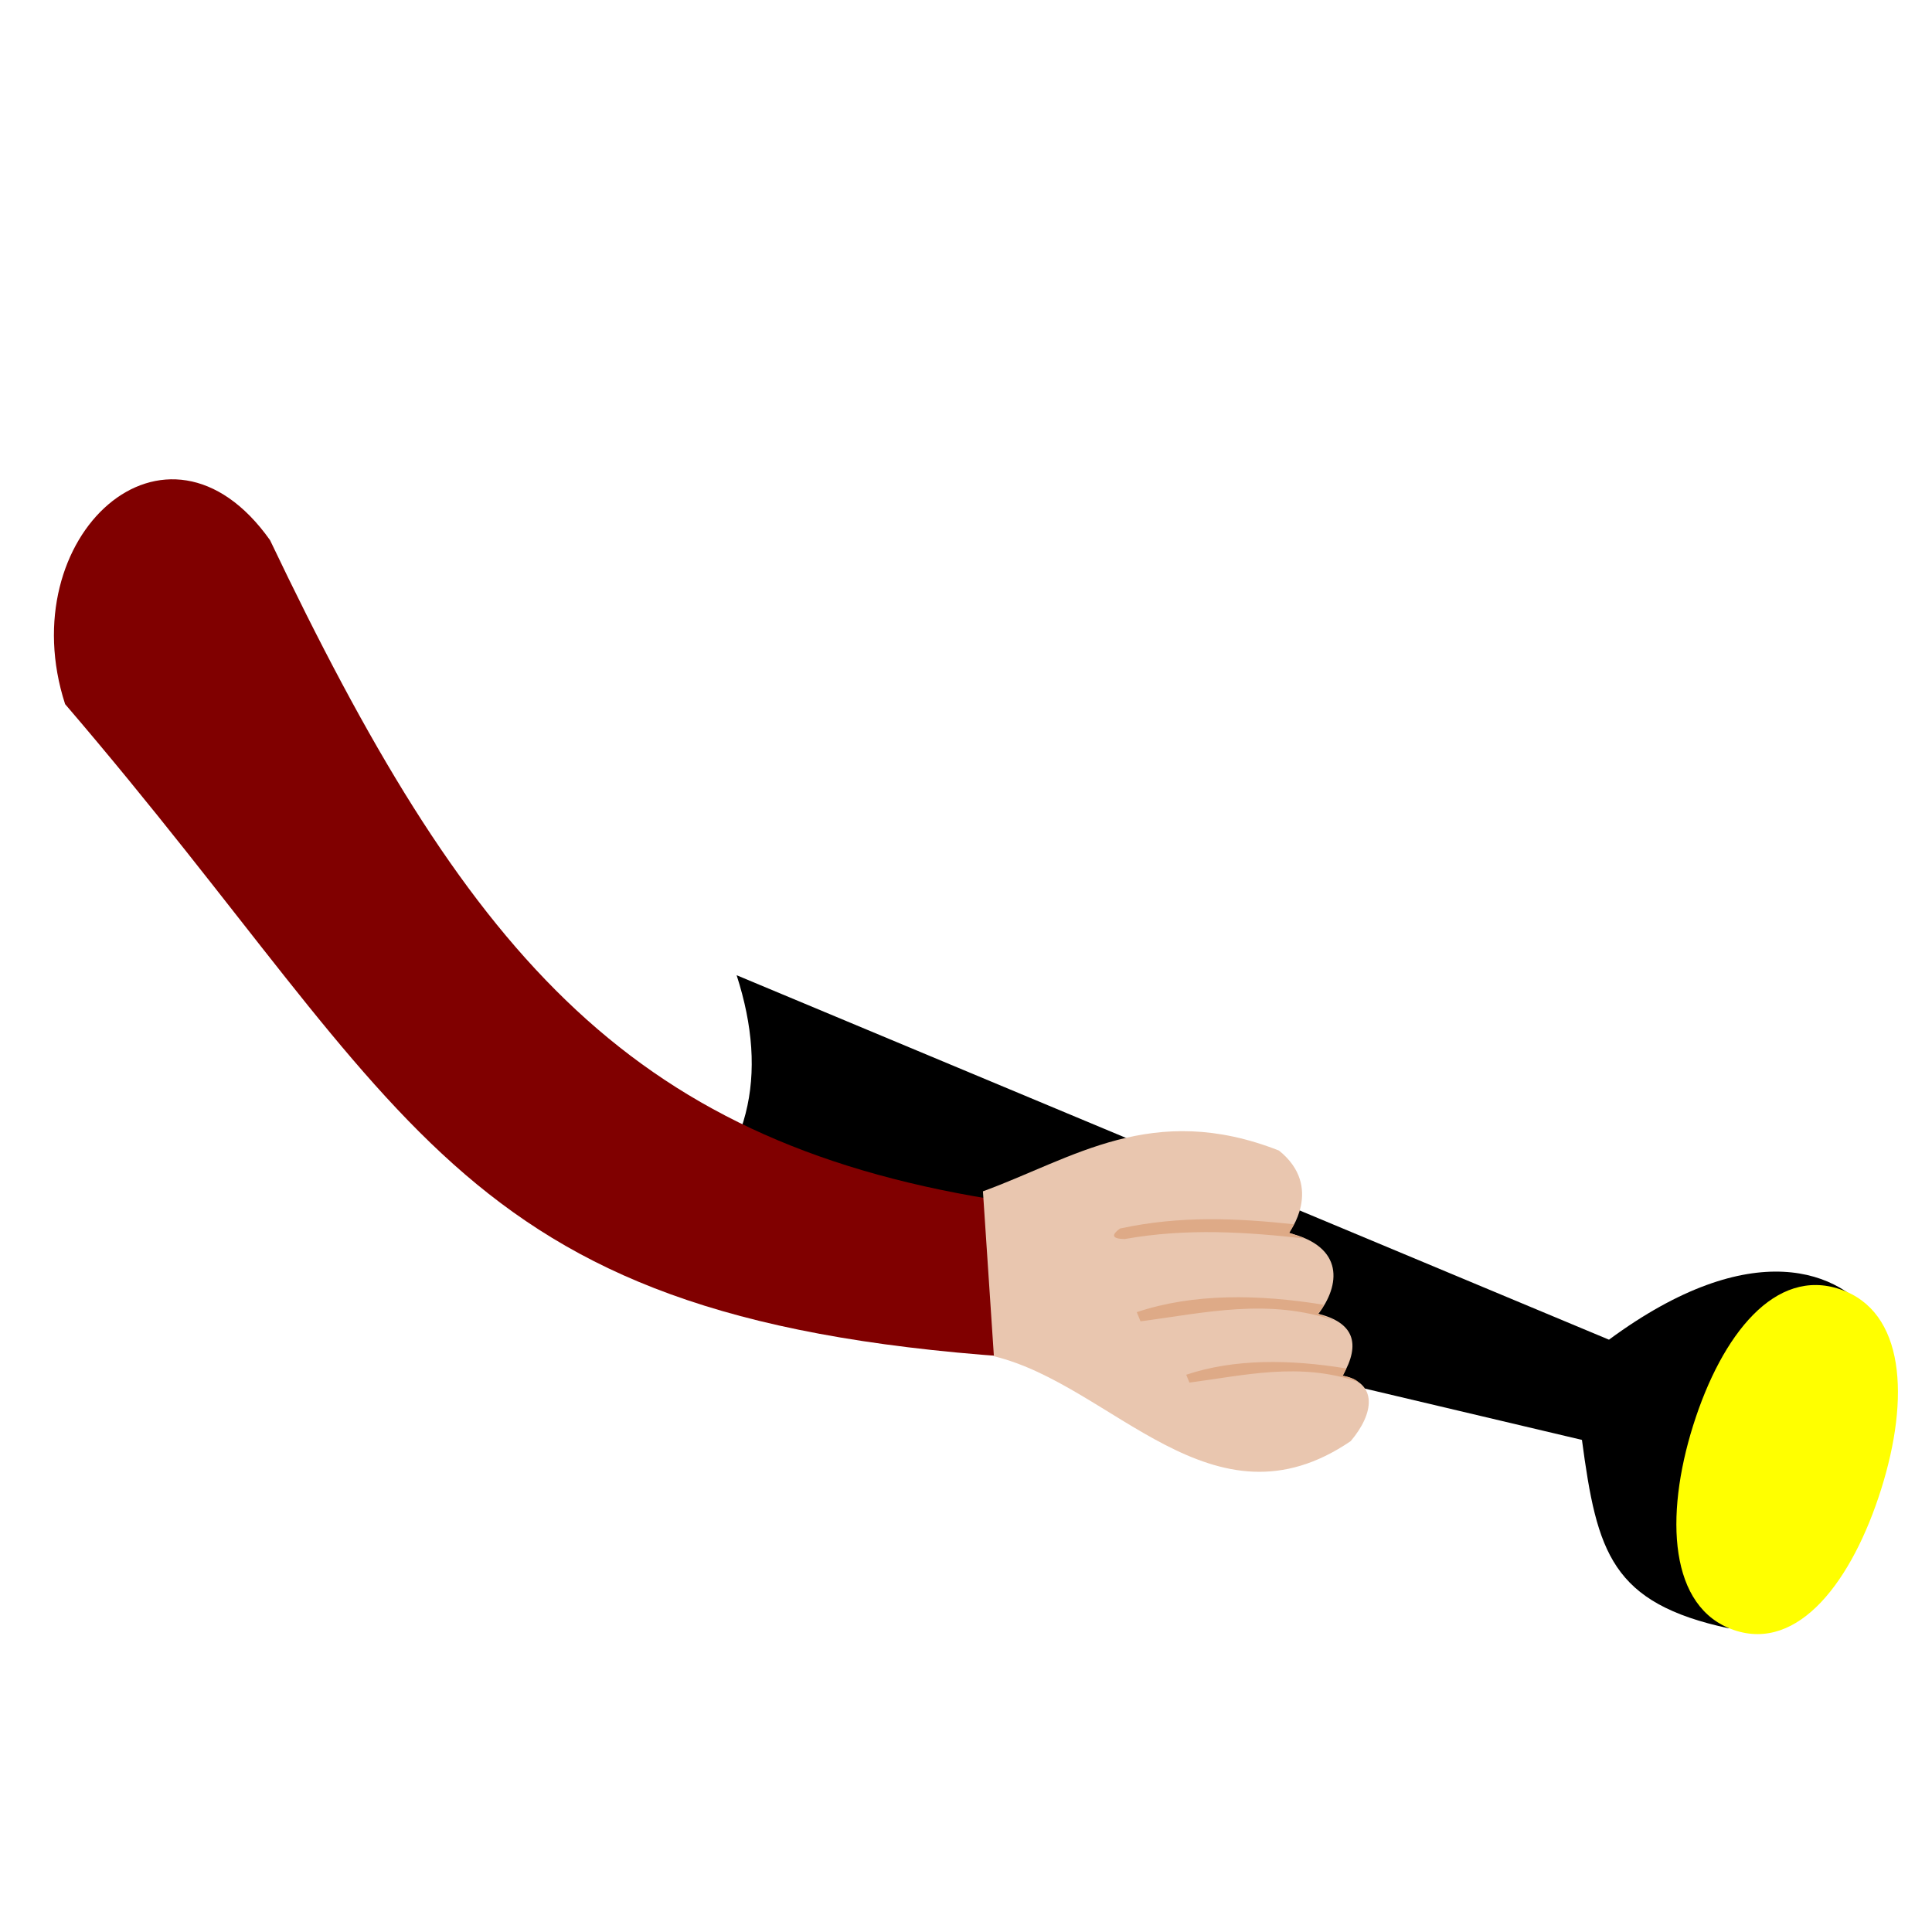
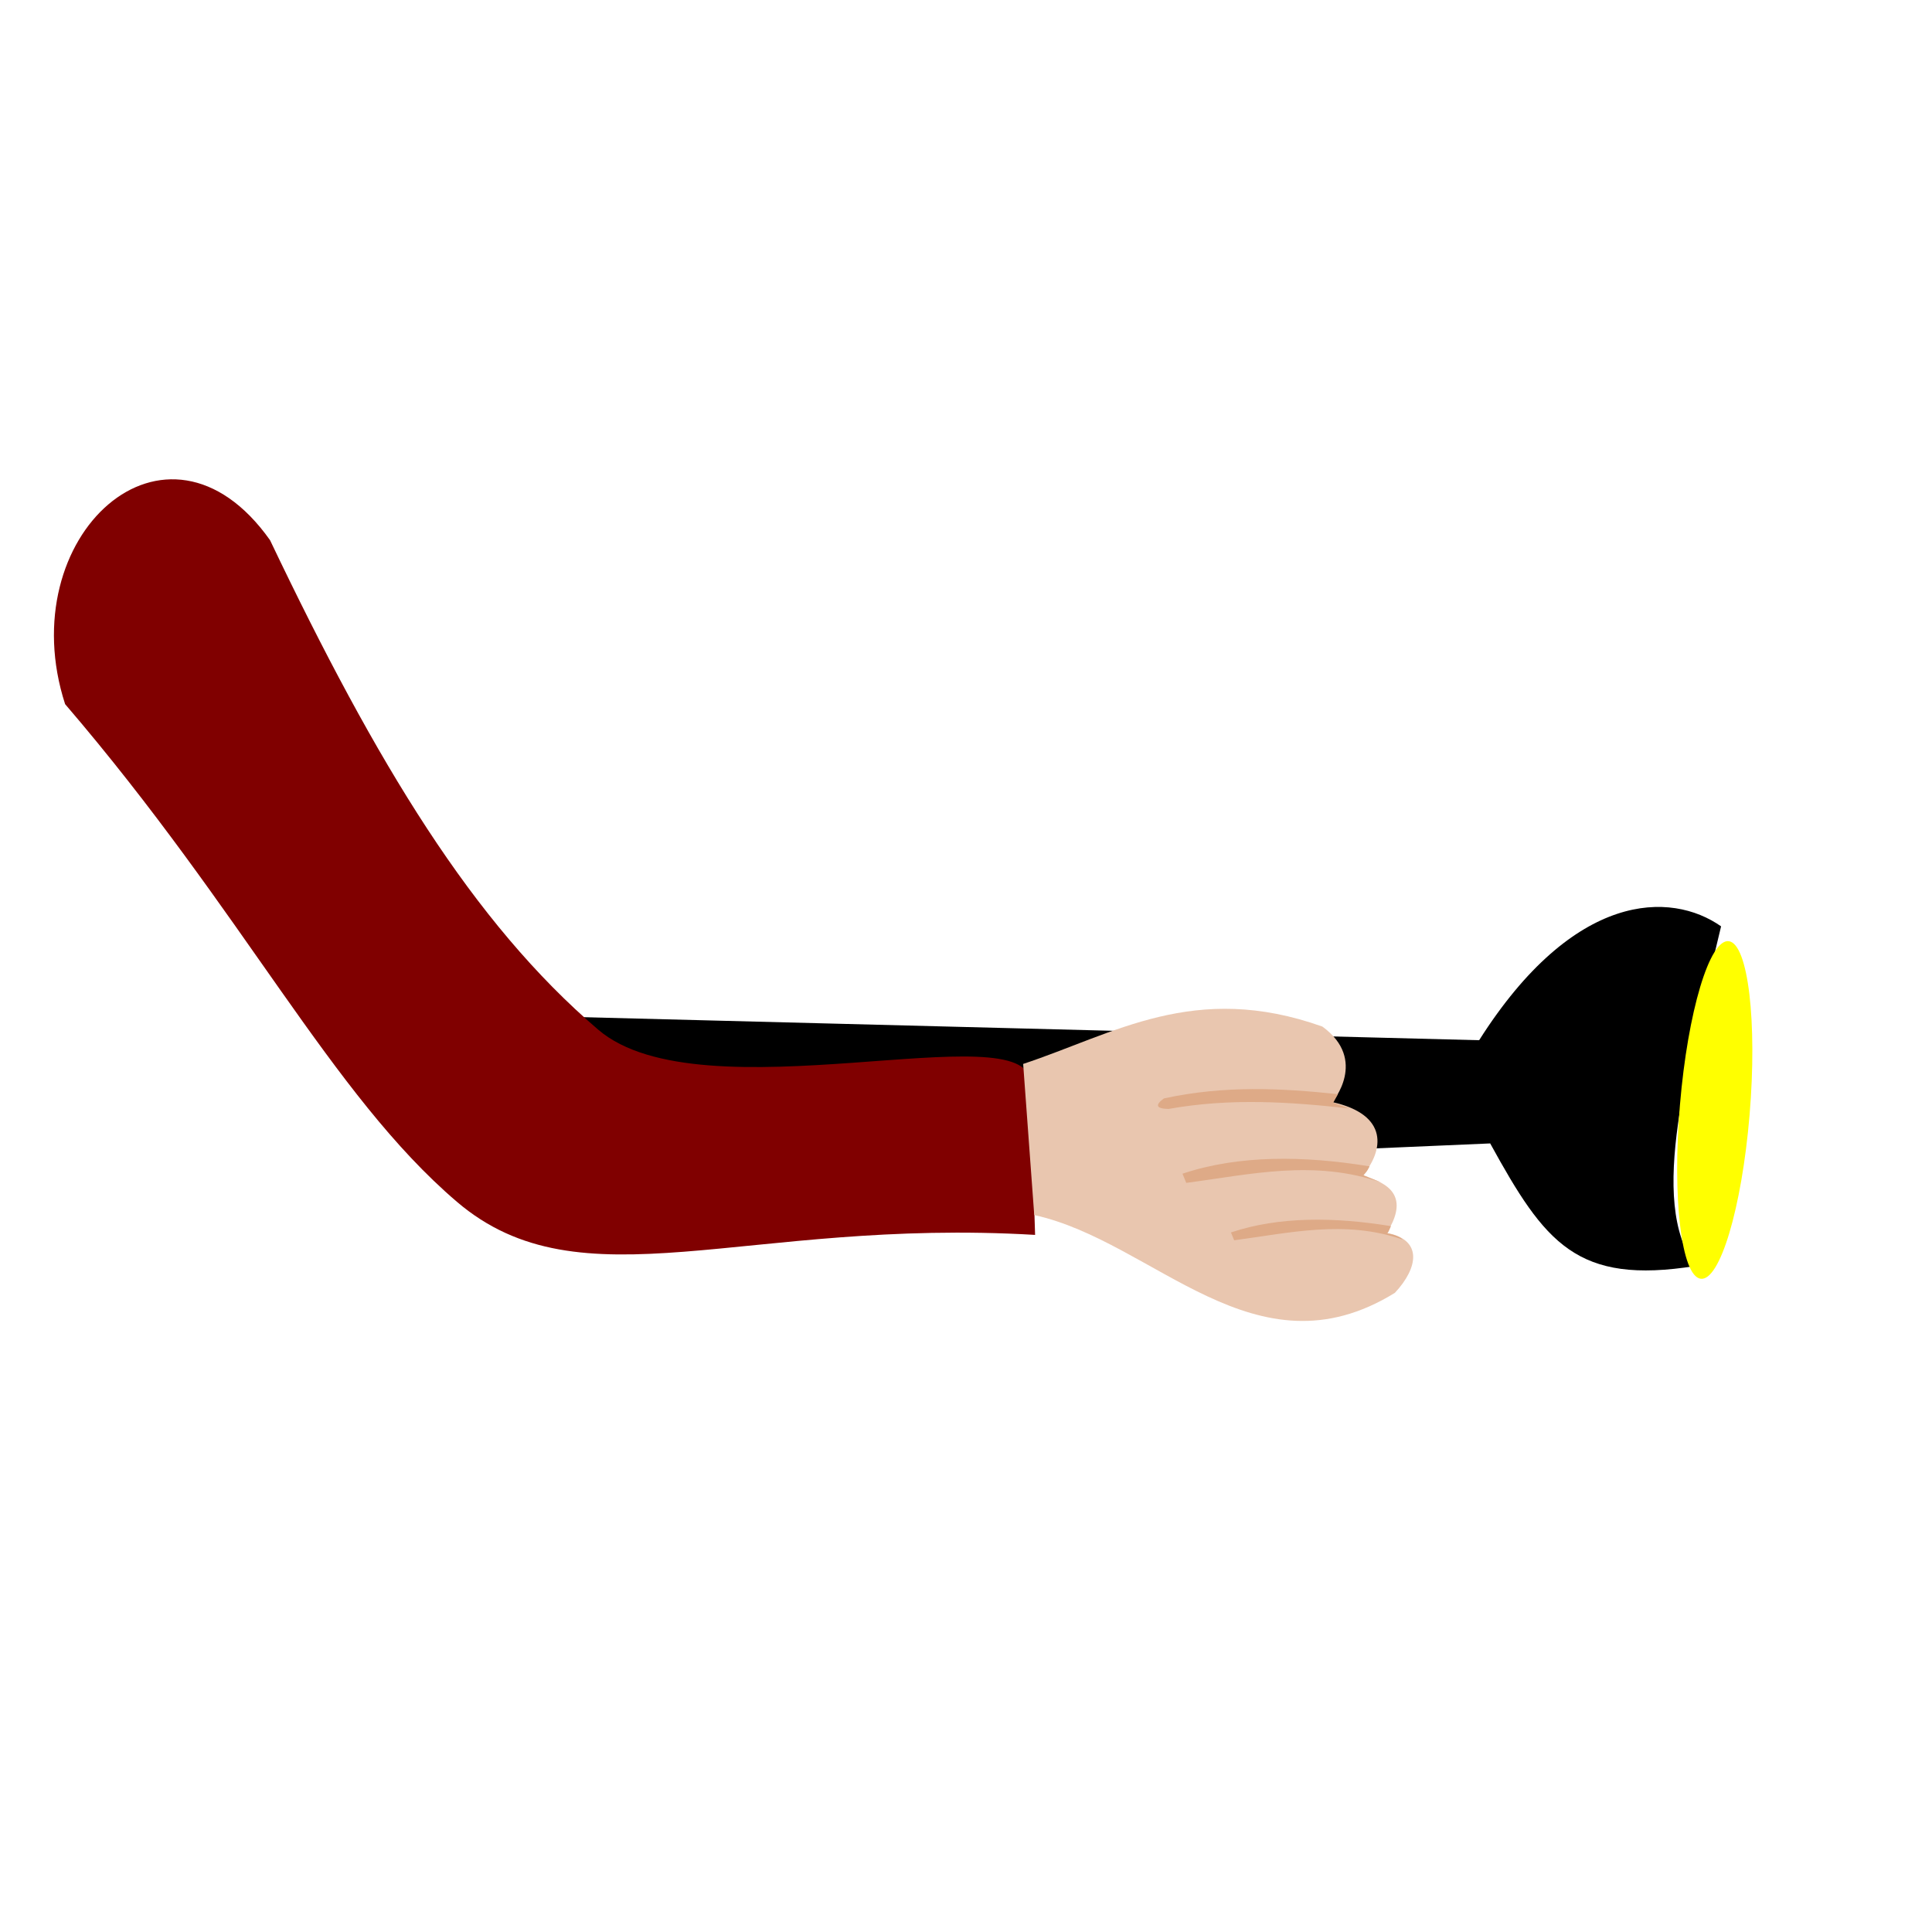
<svg xmlns="http://www.w3.org/2000/svg" width="300" height="300" viewBox="0 0 300 300" id="svg4613" version="1.1">
  <defs id="defs4615" />
  <g id="layer2">
-     <path style="color:#000000;clip-rule:nonzero;display:inline;overflow:visible;visibility:visible;opacity:1;isolation:auto;mix-blend-mode:normal;color-interpolation:sRGB;color-interpolation-filters:linearRGB;solid-color:#000000;solid-opacity:1;fill:#000000;fill-opacity:1;fill-rule:nonzero;stroke:#6a6a6a;stroke-width:17.038;stroke-miterlimit:4;stroke-dasharray:none;stroke-opacity:0;color-rendering:auto;image-rendering:auto;shape-rendering:auto;text-rendering:auto;enable-background:accumulate" d="m 114.384,151.433 135.457,56.592 c 22.173,-16.35 36.15,-10.802 41.42,-2.898 -31.657,11.22 -31.982,33.571 -22.772,47.732 -18.277,-3.925 -20.51,-11.751 -22.845,-29.272 L 104.187,190.143 c 12.283,-10.041 15.244,-23.085 10.197,-38.71 z" id="rect5168" />
-     <path style="color:#000000;clip-rule:nonzero;display:inline;overflow:visible;visibility:visible;opacity:1;isolation:auto;mix-blend-mode:normal;color-interpolation:sRGB;color-interpolation-filters:linearRGB;solid-color:#000000;solid-opacity:1;fill:#ffff00;fill-opacity:1;fill-rule:nonzero;stroke:#6a6a6a;stroke-width:17.588;stroke-miterlimit:4;stroke-dasharray:none;stroke-opacity:0;color-rendering:auto;image-rendering:auto;shape-rendering:auto;text-rendering:auto;enable-background:accumulate" d="m 285.747,200.202 c 10.05,3.433 10.832,16.84 6.36,31.038 -4.471,14.198 -12.806,25.308 -22.856,21.875 -10.05,-3.433 -10.805,-17.594 -6.334,-31.792 4.471,-14.198 12.779,-24.555 22.829,-21.122 z" id="path5171" />
+     <path style="color:#000000;clip-rule:nonzero;display:inline;overflow:visible;visibility:visible;opacity:1;isolation:auto;mix-blend-mode:normal;color-interpolation:sRGB;color-interpolation-filters:linearRGB;solid-color:#000000;solid-opacity:1;fill:#000000;fill-opacity:1;fill-rule:nonzero;stroke:#6a6a6a;stroke-width:17.038;stroke-miterlimit:4;stroke-dasharray:none;stroke-opacity:0;color-rendering:auto;image-rendering:auto;shape-rendering:auto;text-rendering:auto;enable-background:accumulate" d="m 82.926,157.752 146.755,3.772 c 14.759,-23.263 29.797,-23.145 37.568,-17.682 -5.035,21.358 -11.459,42.697 -3.968,52.737 -18.459,2.951 -23.371,-3.538 -31.885,-19.028 l -141.769,6.12 c 1.228,-11.246 3.654,-13.177 -6.701,-25.919 z" id="rect5168" />
+     <ellipse style="color:#000000;clip-rule:nonzero;display:inline;overflow:visible;visibility:visible;opacity:1;isolation:auto;mix-blend-mode:normal;color-interpolation:sRGB;color-interpolation-filters:linearRGB;solid-color:#000000;solid-opacity:1;fill:#ffff00;fill-opacity:1;fill-rule:nonzero;stroke:#6a6a6a;stroke-width:8.628;stroke-miterlimit:4;stroke-dasharray:none;stroke-opacity:0;color-rendering:auto;image-rendering:auto;shape-rendering:auto;text-rendering:auto;enable-background:accumulate" id="path4150" cx="280.292" cy="132.09" rx="5.463" ry="26.297" transform="matrix(0.9893863,0.145309,-0.08366043,0.9964943,0,0)" />
  </g>
  <g id="layer1" transform="translate(0,-752.3621)">
-     <path style="color:#000000;clip-rule:nonzero;display:inline;overflow:visible;visibility:visible;opacity:1;isolation:auto;mix-blend-mode:normal;color-interpolation:sRGB;color-interpolation-filters:linearRGB;solid-color:#000000;solid-opacity:1;fill:#800000;fill-opacity:1;fill-rule:nonzero;stroke:#6a6a6a;stroke-width:17.038;stroke-miterlimit:4;stroke-dasharray:none;stroke-opacity:0;color-rendering:auto;image-rendering:auto;shape-rendering:auto;text-rendering:auto;enable-background:accumulate" d="m 41.932,836.241 c 30.247,63.431 54.99,93.032 111.984,102.325 0,0 0,0 6.813,24.743 C 70.064,957.935 65.53,926.301 10.11,861.699 1.683,835.697 25.824,813.494 41.932,836.241 Z" id="rect4621" />
-     <path style="color:#000000;clip-rule:nonzero;display:inline;overflow:visible;visibility:visible;opacity:1;isolation:auto;mix-blend-mode:normal;color-interpolation:sRGB;color-interpolation-filters:linearRGB;solid-color:#000000;solid-opacity:1;fill:#e9c6af;fill-opacity:1;fill-rule:nonzero;stroke:#6a6a6a;stroke-width:17.038;stroke-miterlimit:4;stroke-dasharray:none;stroke-opacity:0;color-rendering:auto;image-rendering:auto;shape-rendering:auto;text-rendering:auto;enable-background:accumulate" d="m 152.63,937.351 c 14.005,-5.111 26.329,-14.045 45.97,-6.33 7.052,5.669 1.533,12.795 1.533,12.795 8.683,2.139 7.951,8.169 4.581,12.555 5.422,1.356 6.681,4.557 3.768,9.609 5.533,1.151 4.874,5.88 1.259,10.156 -21.496,14.645 -36.933,-8.713 -55.409,-13.178 z" id="rect5164" />
-     <path style="color:#000000;clip-rule:nonzero;display:inline;overflow:visible;visibility:visible;opacity:1;isolation:auto;mix-blend-mode:normal;color-interpolation:sRGB;color-interpolation-filters:linearRGB;solid-color:#000000;solid-opacity:1;fill:#deaa87;fill-opacity:1;fill-rule:nonzero;stroke:#6a6a6a;stroke-width:17.038;stroke-miterlimit:4;stroke-dasharray:none;stroke-opacity:0;color-rendering:auto;image-rendering:auto;shape-rendering:auto;text-rendering:auto;enable-background:accumulate" d="m 173.909,943.128 c 9.399,-2.044 18.262,-1.595 27.022,-0.66 l -0.722,1.324 2.484,0.893 c -9.132,-1.01 -18.341,-1.657 -28.062,0.077 -1.98,-0.04 -2.101,-0.62 -0.722,-1.635 z" id="rect5174" />
-     <path style="color:#000000;clip-rule:nonzero;display:inline;overflow:visible;visibility:visible;opacity:1;isolation:auto;mix-blend-mode:normal;color-interpolation:sRGB;color-interpolation-filters:linearRGB;solid-color:#000000;solid-opacity:1;fill:#deaa87;fill-opacity:1;fill-rule:nonzero;stroke:#6a6a6a;stroke-width:17.038;stroke-miterlimit:4;stroke-dasharray:none;stroke-opacity:0;color-rendering:auto;image-rendering:auto;shape-rendering:auto;text-rendering:auto;enable-background:accumulate" d="m 176.516,956.113 c 8.74,-2.935 18.914,-2.808 29.057,-1.141 -0.391,0.824 -0.645,1.01 -0.938,1.378 l 2.837,1.151 c -10.53,-3.655 -20.391,-1.271 -30.371,0.036 z" id="rect5174-1" />
-     <path style="color:#000000;clip-rule:nonzero;display:inline;overflow:visible;visibility:visible;opacity:1;isolation:auto;mix-blend-mode:normal;color-interpolation:sRGB;color-interpolation-filters:linearRGB;solid-color:#000000;solid-opacity:1;fill:#deaa87;fill-opacity:1;fill-rule:nonzero;stroke:#6a6a6a;stroke-width:14.57;stroke-miterlimit:4;stroke-dasharray:none;stroke-opacity:0;color-rendering:auto;image-rendering:auto;shape-rendering:auto;text-rendering:auto;enable-background:accumulate" d="m 184.196,965.832 c 7.474,-2.51 16.175,-2.401 24.847,-0.976 -0.334,0.704 -0.313,0.803 -0.564,1.117 1.019,0.19 1.911,0.488 2.397,0.97 -9.005,-3.126 -17.646,-1.011 -26.181,0.107 z" id="rect5174-1-7" />
+     <path style="color:#000000;clip-rule:nonzero;display:inline;overflow:visible;visibility:visible;opacity:1;isolation:auto;mix-blend-mode:normal;color-interpolation:sRGB;color-interpolation-filters:linearRGB;solid-color:#000000;solid-opacity:1;fill:#800000;fill-opacity:1;fill-rule:nonzero;stroke:#6a6a6a;stroke-width:17.038;stroke-miterlimit:4;stroke-dasharray:none;stroke-opacity:0;color-rendering:auto;image-rendering:auto;shape-rendering:auto;text-rendering:auto;enable-background:accumulate" d="m 41.932,836.241 c 16.569,34.748 31.487,59.343 50.959,76.01 16.074,13.758 66.741,-2.756 67.086,8.132 l 0.752,23.733 C 115.588,941.44 90.282,955.488 70.933,938.965 51.419,922.302 37.937,894.136 10.11,861.699 1.683,835.697 25.824,813.494 41.932,836.241 Z" id="rect4621" />
+     <path style="color:#000000;clip-rule:nonzero;display:inline;overflow:visible;visibility:visible;opacity:1;isolation:auto;mix-blend-mode:normal;color-interpolation:sRGB;color-interpolation-filters:linearRGB;solid-color:#000000;solid-opacity:1;fill:#e9c6af;fill-opacity:1;fill-rule:nonzero;stroke:#6a6a6a;stroke-width:16.398;stroke-miterlimit:4;stroke-dasharray:none;stroke-opacity:0;color-rendering:auto;image-rendering:auto;shape-rendering:auto;text-rendering:auto;enable-background:accumulate" d="m 158.876,917.57 c 14.155,-4.683 26.612,-12.87 46.465,-5.801 7.128,5.195 1.549,11.725 1.549,11.725 8.776,1.96 8.037,7.486 4.631,11.505 5.48,1.242 6.752,4.176 3.808,8.805 5.593,1.054 4.926,5.388 1.272,9.307 -21.728,13.42 -37.33,-7.984 -56.005,-12.076 z" id="rect5164" />
+     <path style="color:#000000;clip-rule:nonzero;display:inline;overflow:visible;visibility:visible;opacity:1;isolation:auto;mix-blend-mode:normal;color-interpolation:sRGB;color-interpolation-filters:linearRGB;solid-color:#000000;solid-opacity:1;fill:#deaa87;fill-opacity:1;fill-rule:nonzero;stroke:#6a6a6a;stroke-width:17.038;stroke-miterlimit:4;stroke-dasharray:none;stroke-opacity:0;color-rendering:auto;image-rendering:auto;shape-rendering:auto;text-rendering:auto;enable-background:accumulate" d="m 180.727,922.925 c 9.399,-2.044 18.262,-1.595 27.022,-0.66 l -0.722,1.324 2.484,0.893 c -9.132,-1.01 -18.341,-1.657 -28.062,0.077 -1.98,-0.04 -2.101,-0.62 -0.722,-1.635 z" id="rect5174" />
+     <path style="color:#000000;clip-rule:nonzero;display:inline;overflow:visible;visibility:visible;opacity:1;isolation:auto;mix-blend-mode:normal;color-interpolation:sRGB;color-interpolation-filters:linearRGB;solid-color:#000000;solid-opacity:1;fill:#deaa87;fill-opacity:1;fill-rule:nonzero;stroke:#6a6a6a;stroke-width:17.038;stroke-miterlimit:4;stroke-dasharray:none;stroke-opacity:0;color-rendering:auto;image-rendering:auto;shape-rendering:auto;text-rendering:auto;enable-background:accumulate" d="m 183.615,934.615 c 8.74,-2.935 18.914,-2.808 29.057,-1.141 -0.391,0.824 -0.645,1.01 -0.938,1.378 l 2.837,1.151 c -10.53,-3.655 -20.391,-1.271 -30.371,0.036 z" id="rect5174-1" />
+     <path style="color:#000000;clip-rule:nonzero;display:inline;overflow:visible;visibility:visible;opacity:1;isolation:auto;mix-blend-mode:normal;color-interpolation:sRGB;color-interpolation-filters:linearRGB;solid-color:#000000;solid-opacity:1;fill:#deaa87;fill-opacity:1;fill-rule:nonzero;stroke:#6a6a6a;stroke-width:14.57;stroke-miterlimit:4;stroke-dasharray:none;stroke-opacity:0;color-rendering:auto;image-rendering:auto;shape-rendering:auto;text-rendering:auto;enable-background:accumulate" d="m 191.141,943.735 c 7.474,-2.51 16.175,-2.401 24.847,-0.976 -0.334,0.704 -0.313,0.803 -0.564,1.117 1.019,0.19 1.911,0.488 2.397,0.97 -9.005,-3.126 -17.646,-1.011 -26.181,0.107 z" id="rect5174-1-7" />
  </g>
</svg>
